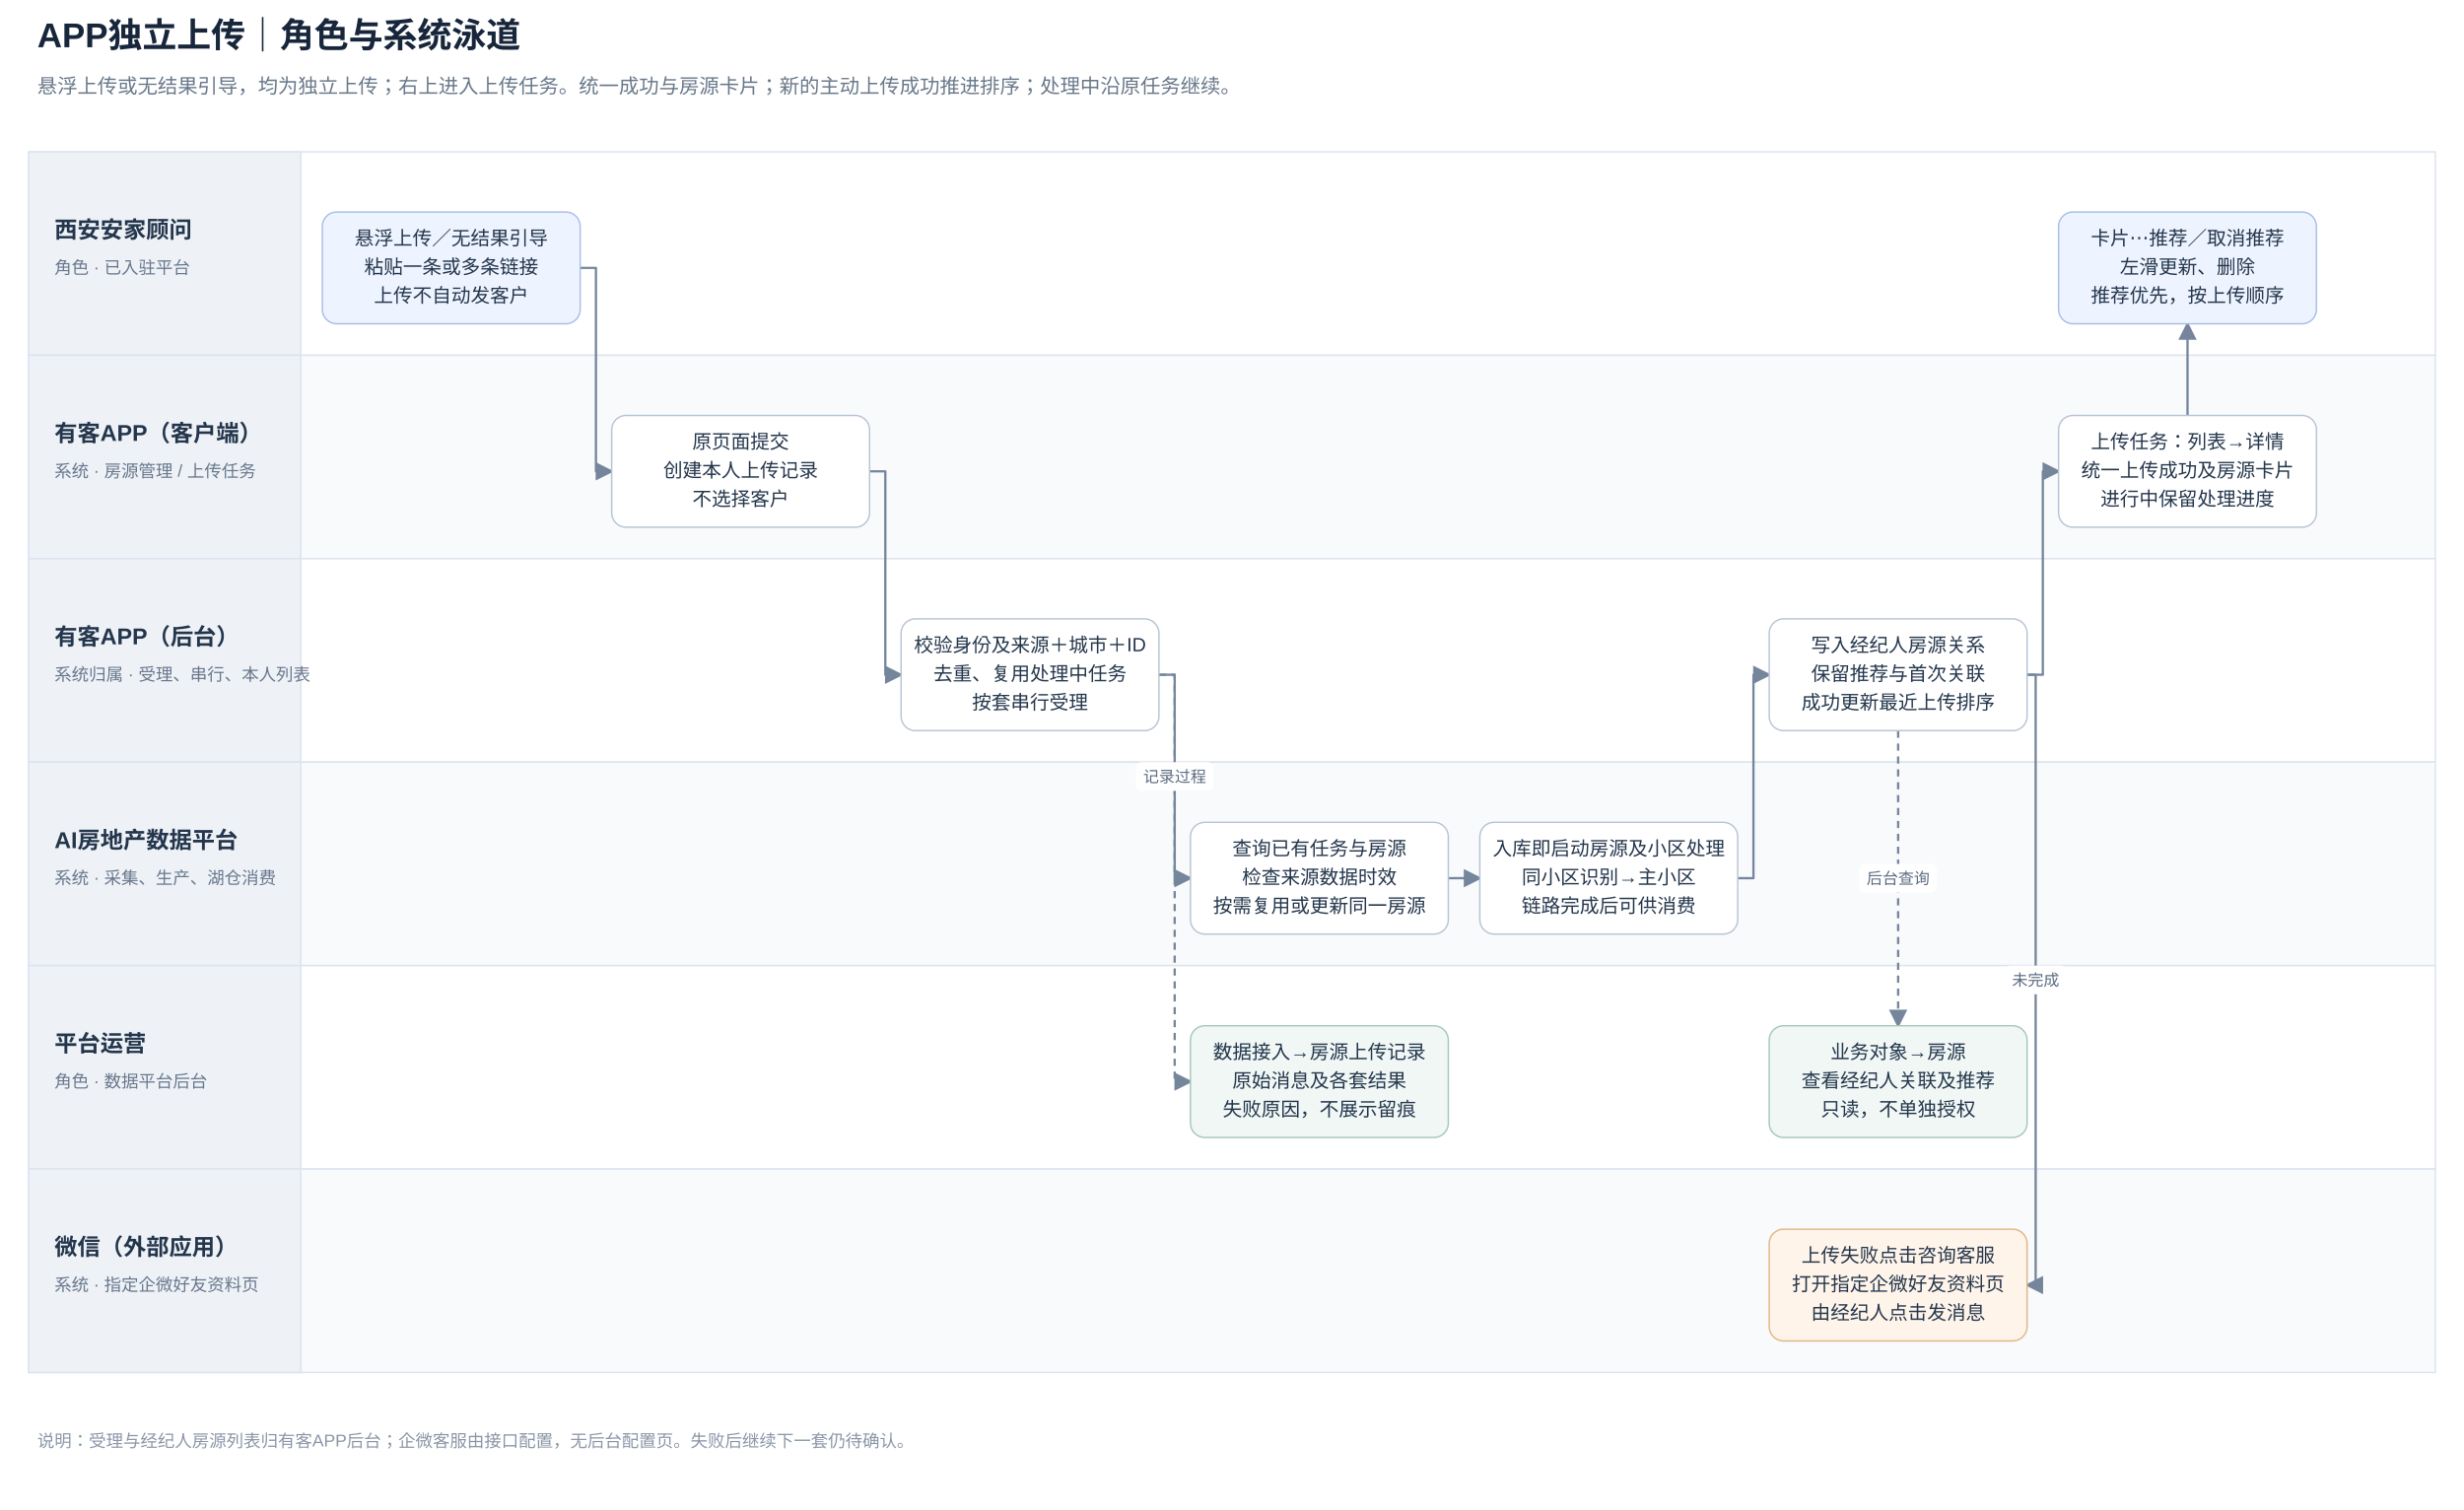
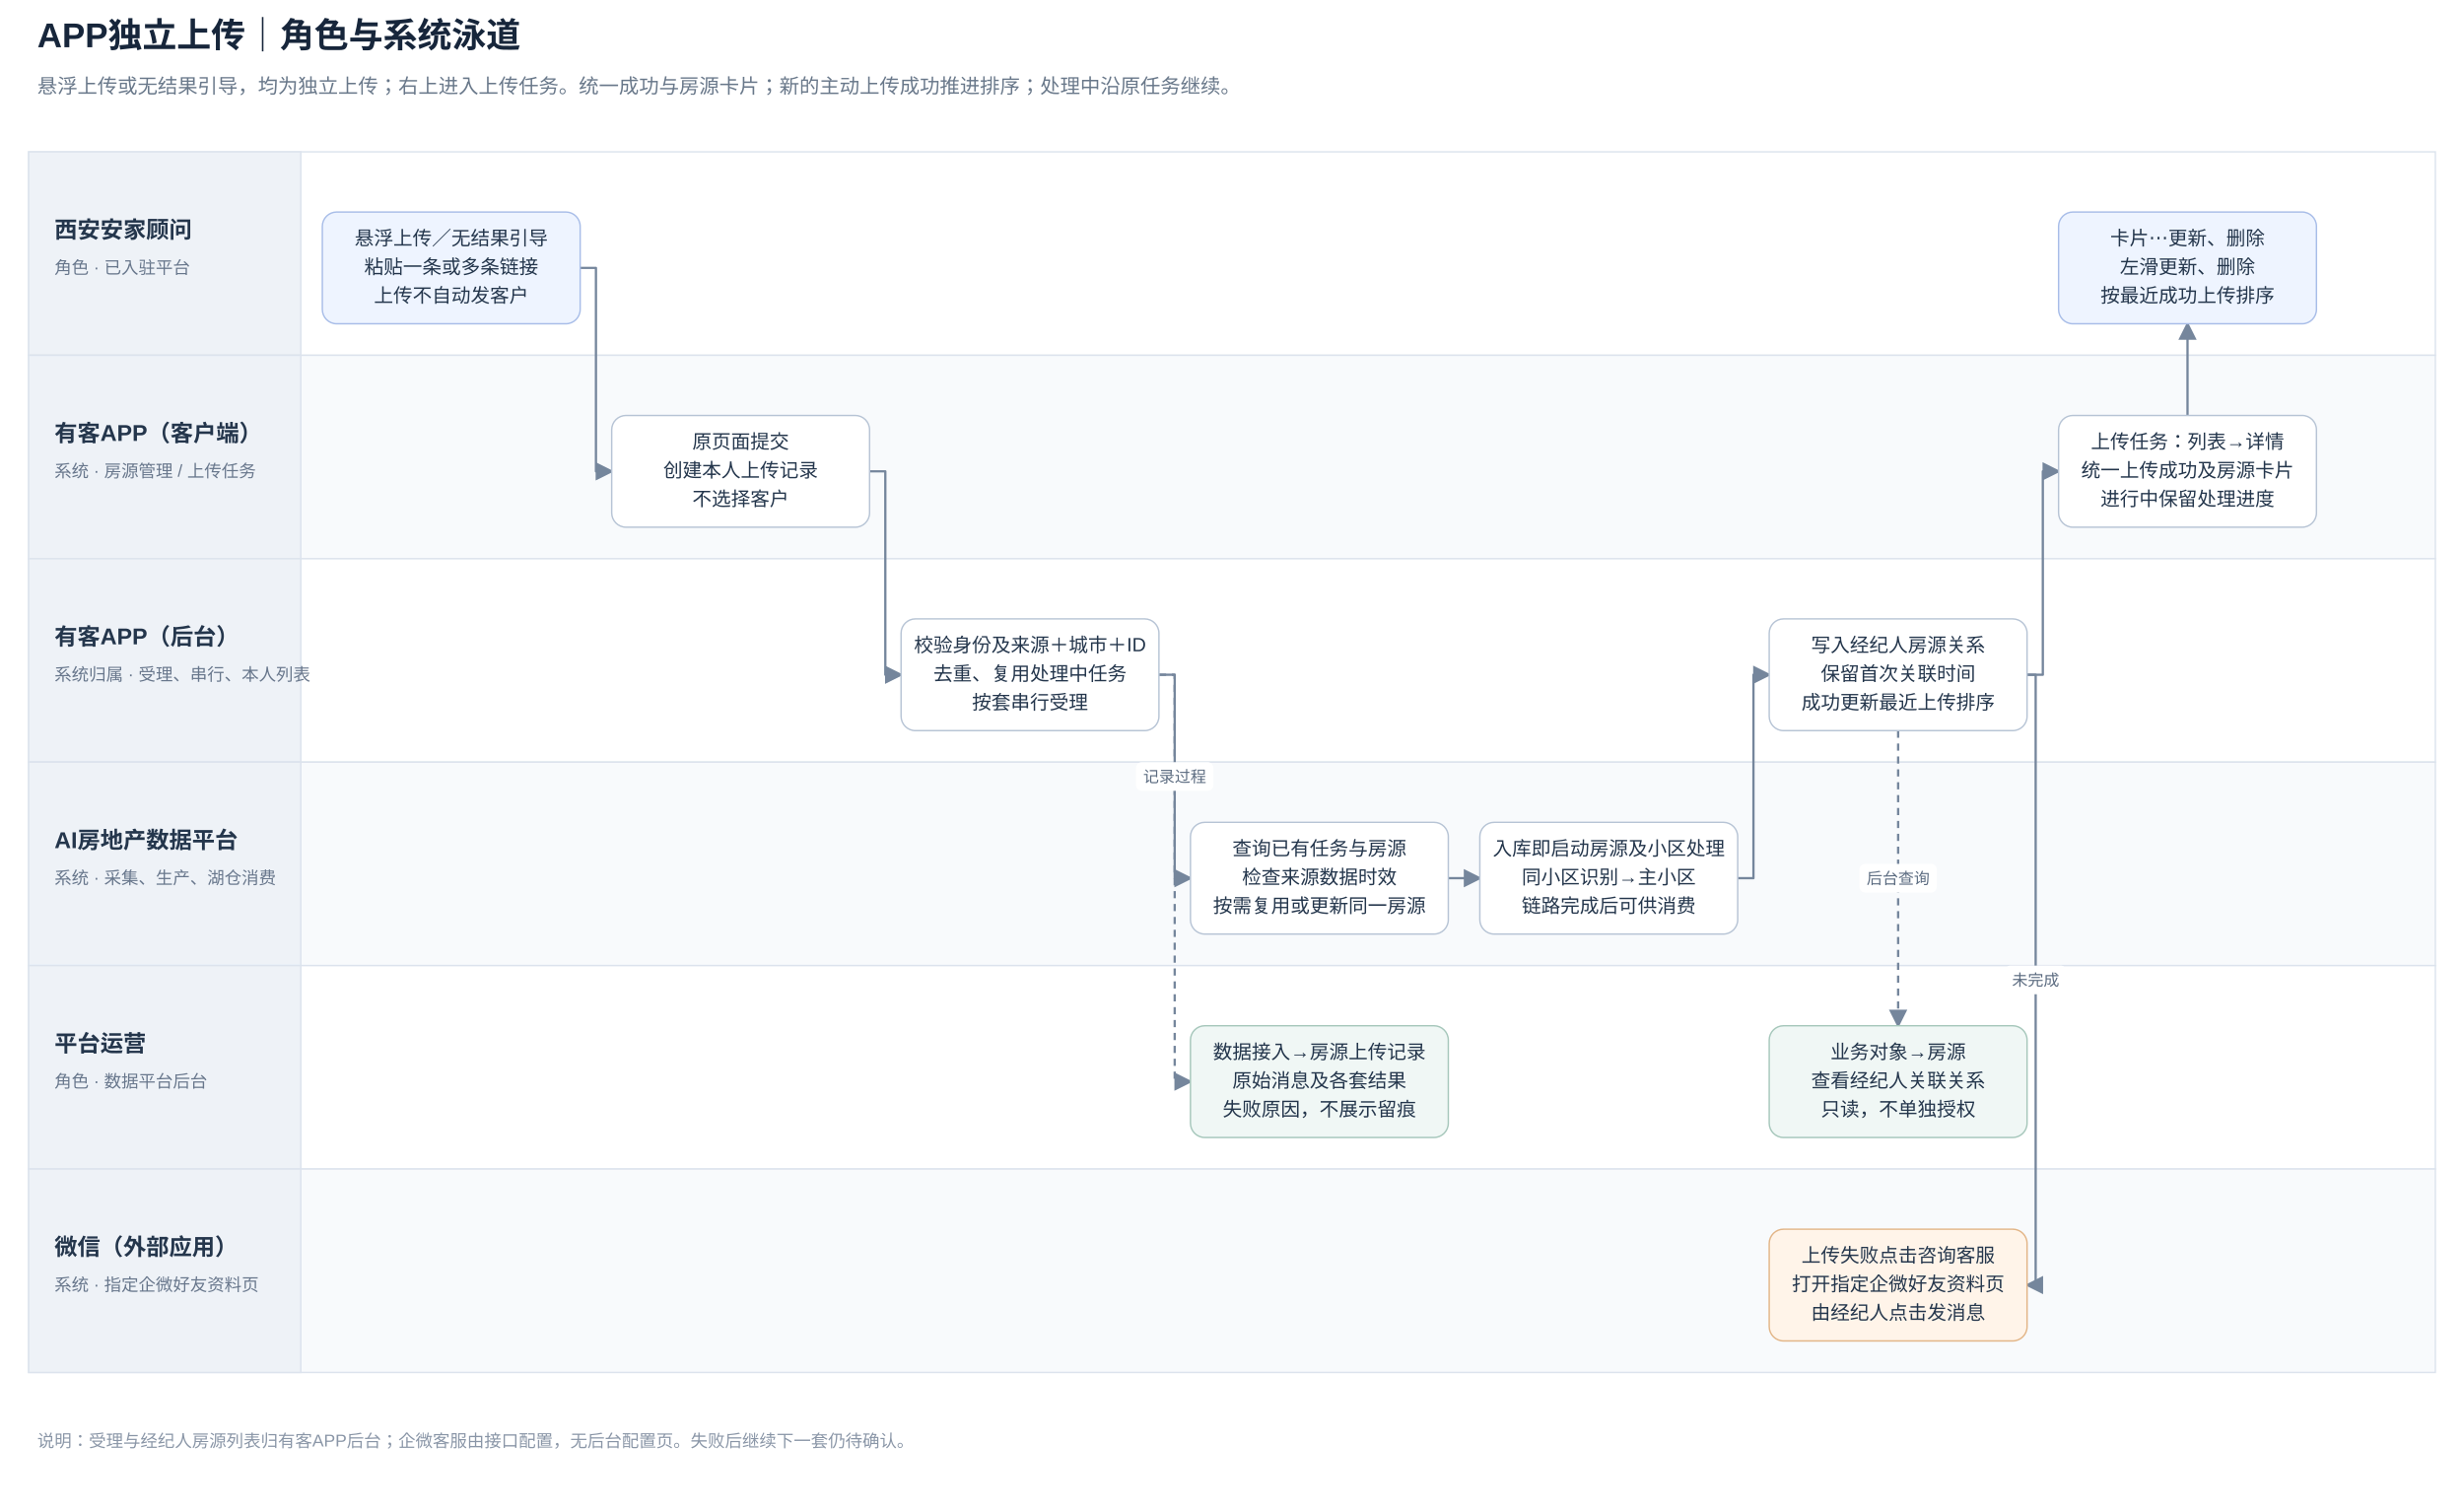
<svg xmlns="http://www.w3.org/2000/svg" style="font-family:PingFang SC,Microsoft YaHei,Arial,sans-serif" width="1720" height="1054" viewBox="0 0 1720 1054">
  <defs>
    <marker id="arrow-app-upload" markerWidth="8" markerHeight="8" refX="7" refY="4" orient="auto">
      <path d="M0,0 L8,4 L0,8 Z" fill="#75869c" />
    </marker>
  </defs>
  <rect width="100%" height="100%" fill="#fff" />
  <text x="26" y="33" font-size="24" font-weight="650" fill="#17263b">APP独立上传｜角色与系统泳道</text>
  <text x="26" y="65" font-size="14" fill="#69788a">悬浮上传或无结果引导，均为独立上传；右上进入上传任务。统一成功与房源卡片；新的主动上传成功推进排序；处理中沿原任务继续。</text>
  <rect x="20" y="106" width="1680" height="142" fill="#ffffff" stroke="#dce3ed" />
  <rect x="20" y="106" width="190" height="142" fill="#eef2f7" stroke="#dce3ed" />
  <text x="38" y="166" font-size="16" font-weight="650" fill="#24364c">西安安家顾问</text>
  <text x="38" y="191" font-size="12" font-weight="400" fill="#68778c">角色 · 已入驻平台</text>
  <rect x="20" y="248" width="1680" height="142" fill="#f8fafc" stroke="#dce3ed" />
  <rect x="20" y="248" width="190" height="142" fill="#eef2f7" stroke="#dce3ed" />
  <text x="38" y="308" font-size="16" font-weight="650" fill="#24364c">有客APP（客户端）</text>
  <text x="38" y="333" font-size="12" font-weight="400" fill="#68778c">系统 · 房源管理 / 上传任务</text>
  <rect x="20" y="390" width="1680" height="142" fill="#ffffff" stroke="#dce3ed" />
  <rect x="20" y="390" width="190" height="142" fill="#eef2f7" stroke="#dce3ed" />
  <text x="38" y="450" font-size="16" font-weight="650" fill="#24364c">有客APP（后台）</text>
  <text x="38" y="475" font-size="12" font-weight="400" fill="#68778c">系统归属 · 受理、串行、本人列表</text>
  <rect x="20" y="532" width="1680" height="142" fill="#f8fafc" stroke="#dce3ed" />
  <rect x="20" y="532" width="190" height="142" fill="#eef2f7" stroke="#dce3ed" />
  <text x="38" y="592" font-size="16" font-weight="650" fill="#24364c">AI房地产数据平台</text>
  <text x="38" y="617" font-size="12" font-weight="400" fill="#68778c">系统 · 采集、生产、湖仓消费</text>
  <rect x="20" y="674" width="1680" height="142" fill="#ffffff" stroke="#dce3ed" />
  <rect x="20" y="674" width="190" height="142" fill="#eef2f7" stroke="#dce3ed" />
  <text x="38" y="734" font-size="16" font-weight="650" fill="#24364c">平台运营</text>
  <text x="38" y="759" font-size="12" font-weight="400" fill="#68778c">角色 · 数据平台后台</text>
  <rect x="20" y="816" width="1680" height="142" fill="#f8fafc" stroke="#dce3ed" />
  <rect x="20" y="816" width="190" height="142" fill="#eef2f7" stroke="#dce3ed" />
  <text x="38" y="876" font-size="16" font-weight="650" fill="#24364c">微信（外部应用）</text>
  <text x="38" y="901" font-size="12" font-weight="400" fill="#68778c">系统 · 指定企微好友资料页</text>
  <polyline points="405,187 416,187 416,329 427,329" fill="none" stroke="#75869c" stroke-width="1.6" stroke-linejoin="round" marker-end="url(#arrow-app-upload)" />
  <polyline points="607,329 618,329 618,471 629,471" fill="none" stroke="#75869c" stroke-width="1.6" stroke-linejoin="round" marker-end="url(#arrow-app-upload)" />
  <polyline points="809,471 820,471 820,613 831,613" fill="none" stroke="#75869c" stroke-width="1.6" stroke-linejoin="round" marker-end="url(#arrow-app-upload)" />
  <polyline points="1011,613 1022,613 1022,613 1033,613" fill="none" stroke="#75869c" stroke-width="1.6" stroke-linejoin="round" marker-end="url(#arrow-app-upload)" />
  <polyline points="1213,613 1224,613 1224,471 1235,471" fill="none" stroke="#75869c" stroke-width="1.6" stroke-linejoin="round" marker-end="url(#arrow-app-upload)" />
  <polyline points="1415,471 1426,471 1426,329 1437,329" fill="none" stroke="#75869c" stroke-width="1.6" stroke-linejoin="round" marker-end="url(#arrow-app-upload)" />
  <polyline points="1527,290 1527,226" fill="none" stroke="#75869c" stroke-width="1.6" stroke-linejoin="round" marker-end="url(#arrow-app-upload)" />
  <polyline points="809,471 820,471 820,755 831,755" fill="none" stroke="#75869c" stroke-width="1.6" stroke-linejoin="round" stroke-dasharray="5 4" marker-end="url(#arrow-app-upload)" />
  <rect x="793" y="532" width="54" height="20" rx="4" fill="#fff" />
  <text x="820" y="546" text-anchor="middle" font-size="11" fill="#5b6b80">记录过程</text>
  <polyline points="1325,510 1325,716" fill="none" stroke="#75869c" stroke-width="1.6" stroke-linejoin="round" stroke-dasharray="5 4" marker-end="url(#arrow-app-upload)" />
  <rect x="1298" y="603" width="54" height="20" rx="4" fill="#fff" />
  <text x="1325" y="617" text-anchor="middle" font-size="11" fill="#5b6b80">后台查询</text>
  <polyline points="1415,471 1421,471 1421,897 1415,897" fill="none" stroke="#75869c" stroke-width="1.6" stroke-linejoin="round" marker-end="url(#arrow-app-upload)" />
  <rect x="1399.5" y="674" width="43" height="20" rx="4" fill="#fff" />
  <text x="1421" y="688" text-anchor="middle" font-size="11" fill="#5b6b80">未完成</text>
  <rect x="225" y="148" width="180" height="78" rx="10" fill="#eef4ff" stroke="#a8bde8" />
  <text x="315" y="171" text-anchor="middle" font-size="13.5" fill="#24364c">悬浮上传／无结果引导</text>
  <text x="315" y="191" text-anchor="middle" font-size="13.5" fill="#24364c">粘贴一条或多条链接</text>
  <text x="315" y="211" text-anchor="middle" font-size="13.5" fill="#24364c">上传不自动发客户</text>
  <rect x="427" y="290" width="180" height="78" rx="10" fill="#fff" stroke="#b7c4d5" />
  <text x="517" y="313" text-anchor="middle" font-size="13.5" fill="#24364c">原页面提交</text>
  <text x="517" y="333" text-anchor="middle" font-size="13.5" fill="#24364c">创建本人上传记录</text>
  <text x="517" y="353" text-anchor="middle" font-size="13.5" fill="#24364c">不选择客户</text>
  <rect x="629" y="432" width="180" height="78" rx="10" fill="#fff" stroke="#b7c4d5" />
  <text x="719" y="455" text-anchor="middle" font-size="13.5" fill="#24364c">校验身份及来源＋城市＋ID</text>
  <text x="719" y="475" text-anchor="middle" font-size="13.5" fill="#24364c">去重、复用处理中任务</text>
  <text x="719" y="495" text-anchor="middle" font-size="13.5" fill="#24364c">按套串行受理</text>
  <rect x="831" y="574" width="180" height="78" rx="10" fill="#fff" stroke="#b7c4d5" />
  <text x="921" y="597" text-anchor="middle" font-size="13.5" fill="#24364c">查询已有任务与房源</text>
  <text x="921" y="617" text-anchor="middle" font-size="13.5" fill="#24364c">检查来源数据时效</text>
  <text x="921" y="637" text-anchor="middle" font-size="13.5" fill="#24364c">按需复用或更新同一房源</text>
  <rect x="1033" y="574" width="180" height="78" rx="10" fill="#fff" stroke="#b7c4d5" />
  <text x="1123" y="597" text-anchor="middle" font-size="13.5" fill="#24364c">入库即启动房源及小区处理</text>
  <text x="1123" y="617" text-anchor="middle" font-size="13.5" fill="#24364c">同小区识别→主小区</text>
  <text x="1123" y="637" text-anchor="middle" font-size="13.5" fill="#24364c">链路完成后可供消费</text>
  <rect x="1235" y="432" width="180" height="78" rx="10" fill="#fff" stroke="#b7c4d5" />
  <text x="1325" y="455" text-anchor="middle" font-size="13.5" fill="#24364c">写入经纪人房源关系</text>
-   <text x="1325" y="475" text-anchor="middle" font-size="13.5" fill="#24364c">保留推荐与首次关联</text>
+   <text x="1325" y="475" text-anchor="middle" font-size="13.5" fill="#24364c">保留首次关联时间</text>
  <text x="1325" y="495" text-anchor="middle" font-size="13.5" fill="#24364c">成功更新最近上传排序</text>
  <rect x="1437" y="290" width="180" height="78" rx="10" fill="#fff" stroke="#b7c4d5" />
  <text x="1527" y="313" text-anchor="middle" font-size="13.5" fill="#24364c">上传任务：列表→详情</text>
  <text x="1527" y="333" text-anchor="middle" font-size="13.5" fill="#24364c">统一上传成功及房源卡片</text>
  <text x="1527" y="353" text-anchor="middle" font-size="13.5" fill="#24364c">进行中保留处理进度</text>
  <rect x="1437" y="148" width="180" height="78" rx="10" fill="#eef4ff" stroke="#a8bde8" />
-   <text x="1527" y="171" text-anchor="middle" font-size="13.5" fill="#24364c">卡片⋯推荐／取消推荐</text>
+   <text x="1527" y="171" text-anchor="middle" font-size="13.5" fill="#24364c">卡片⋯更新、删除</text>
  <text x="1527" y="191" text-anchor="middle" font-size="13.5" fill="#24364c">左滑更新、删除</text>
-   <text x="1527" y="211" text-anchor="middle" font-size="13.5" fill="#24364c">推荐优先，按上传顺序</text>
+   <text x="1527" y="211" text-anchor="middle" font-size="13.5" fill="#24364c">按最近成功上传排序</text>
  <rect x="831" y="716" width="180" height="78" rx="10" fill="#f0f7f5" stroke="#a6c7bb" />
  <text x="921" y="739" text-anchor="middle" font-size="13.5" fill="#24364c">数据接入→房源上传记录</text>
  <text x="921" y="759" text-anchor="middle" font-size="13.5" fill="#24364c">原始消息及各套结果</text>
  <text x="921" y="779" text-anchor="middle" font-size="13.5" fill="#24364c">失败原因，不展示留痕</text>
  <rect x="1235" y="716" width="180" height="78" rx="10" fill="#f0f7f5" stroke="#a6c7bb" />
  <text x="1325" y="739" text-anchor="middle" font-size="13.5" fill="#24364c">业务对象→房源</text>
-   <text x="1325" y="759" text-anchor="middle" font-size="13.5" fill="#24364c">查看经纪人关联及推荐</text>
+   <text x="1325" y="759" text-anchor="middle" font-size="13.5" fill="#24364c">查看经纪人关联关系</text>
  <text x="1325" y="779" text-anchor="middle" font-size="13.5" fill="#24364c">只读，不单独授权</text>
  <rect x="1235" y="858" width="180" height="78" rx="10" fill="#fff4e9" stroke="#e2b587" />
  <text x="1325" y="881" text-anchor="middle" font-size="13.5" fill="#24364c">上传失败点击咨询客服</text>
  <text x="1325" y="901" text-anchor="middle" font-size="13.5" fill="#24364c">打开指定企微好友资料页</text>
  <text x="1325" y="921" text-anchor="middle" font-size="13.5" fill="#24364c">由经纪人点击发消息</text>
  <text x="26" y="1010" font-size="12" fill="#8a96a7">说明：受理与经纪人房源列表归有客APP后台；企微客服由接口配置，无后台配置页。失败后继续下一套仍待确认。</text>
</svg>
